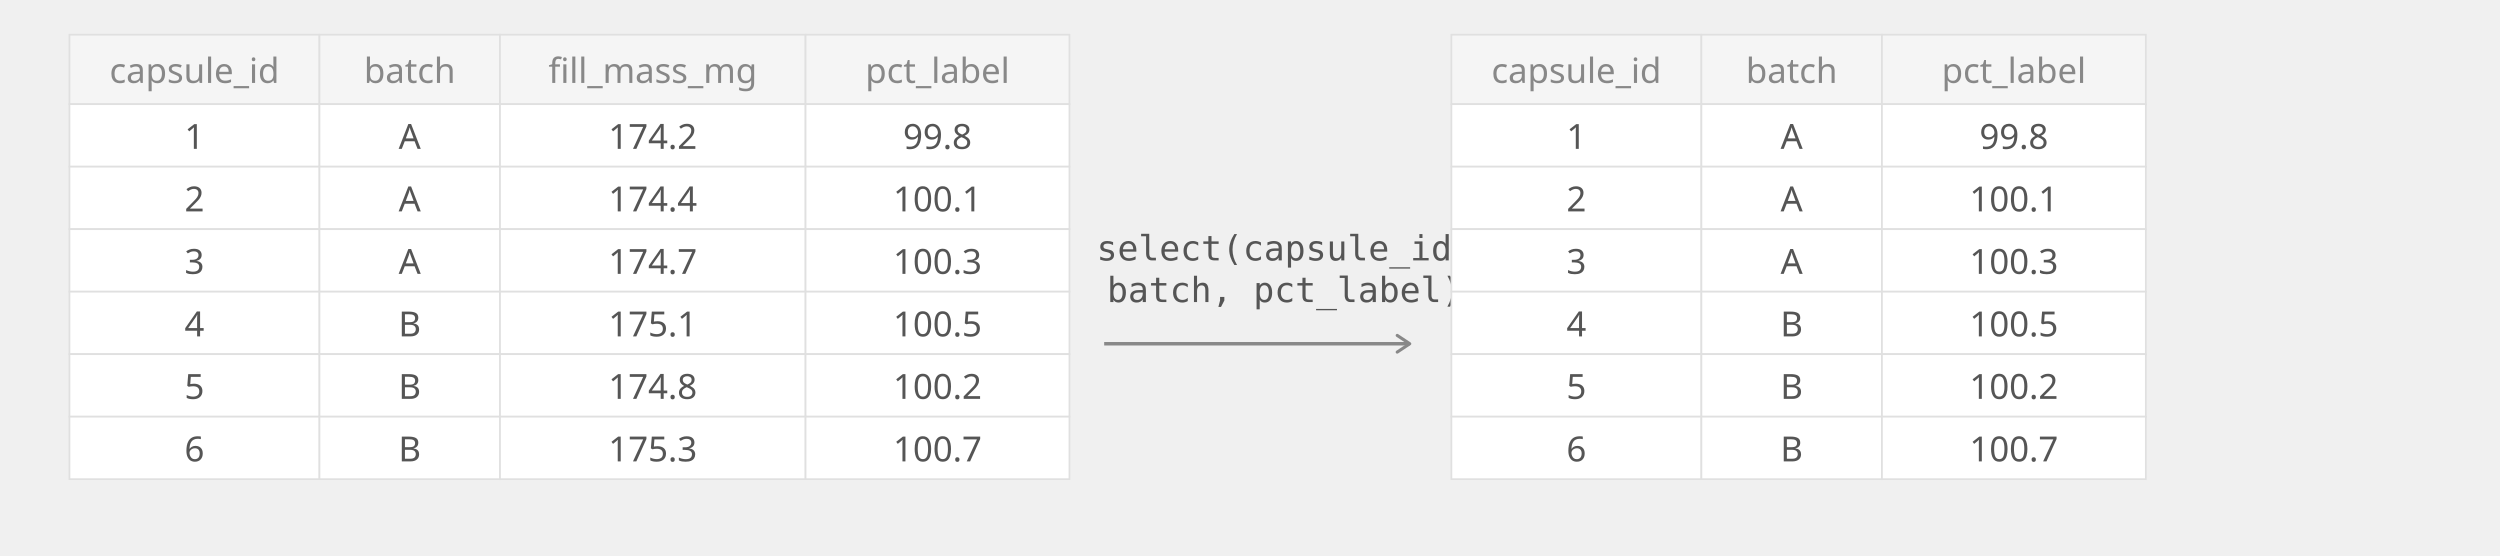
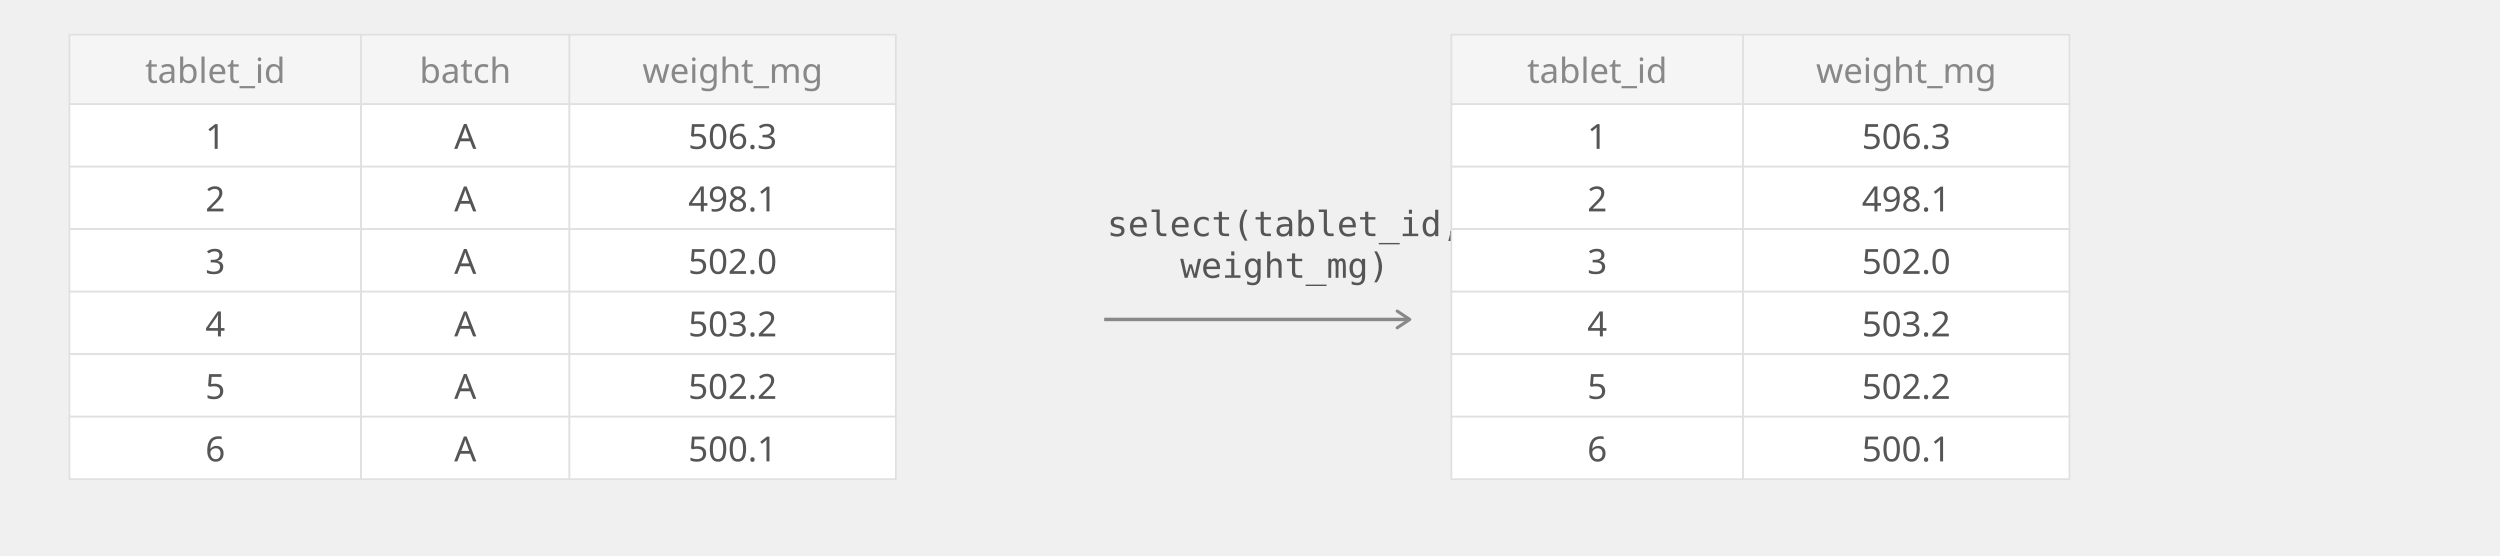
<svg xmlns="http://www.w3.org/2000/svg" width="100%" viewBox="0 0 720 160" role="img">
  <defs>
    <marker id="arrow" viewBox="0 0 10 10" refX="8" refY="5" markerWidth="6" markerHeight="6" orient="auto-start-reverse">
      <path d="M2 1L8 5L2 9" fill="none" stroke="#888" stroke-width="1.5" stroke-linecap="round" stroke-linejoin="round" />
    </marker>
  </defs>
-   <rect x="20" y="10" width="72" height="20" fill="#f5f5f5" stroke="#e0e0e0" stroke-width="0.5" />
-   <rect x="92" y="10" width="52" height="20" fill="#f5f5f5" stroke="#e0e0e0" stroke-width="0.5" />
-   <rect x="144" y="10" width="88" height="20" fill="#f5f5f5" stroke="#e0e0e0" stroke-width="0.5" />
-   <rect x="232" y="10" width="76" height="20" fill="#f5f5f5" stroke="#e0e0e0" stroke-width="0.5" />
-   <text x="56" y="20" text-anchor="middle" dominant-baseline="central" font-family="sans-serif" font-size="10" fill="#888">capsule_id</text>
-   <text x="118" y="20" text-anchor="middle" dominant-baseline="central" font-family="sans-serif" font-size="10" fill="#888">batch</text>
-   <text x="188" y="20" text-anchor="middle" dominant-baseline="central" font-family="sans-serif" font-size="10" fill="#888">fill_mass_mg</text>
-   <text x="270" y="20" text-anchor="middle" dominant-baseline="central" font-family="sans-serif" font-size="10" fill="#888">pct_label</text>
-   <rect x="20" y="30" width="72" height="18" fill="#fff" stroke="#e0e0e0" stroke-width="0.5" />
-   <rect x="92" y="30" width="52" height="18" fill="#fff" stroke="#e0e0e0" stroke-width="0.5" />
-   <rect x="144" y="30" width="88" height="18" fill="#fff" stroke="#e0e0e0" stroke-width="0.5" />
-   <rect x="232" y="30" width="76" height="18" fill="#fff" stroke="#e0e0e0" stroke-width="0.5" />
-   <text x="56" y="39" text-anchor="middle" dominant-baseline="central" font-family="sans-serif" font-size="10" fill="#555">1</text>
-   <text x="118" y="39" text-anchor="middle" dominant-baseline="central" font-family="sans-serif" font-size="10" fill="#555">A</text>
-   <text x="188" y="39" text-anchor="middle" dominant-baseline="central" font-family="sans-serif" font-size="10" fill="#555">174.2</text>
-   <text x="270" y="39" text-anchor="middle" dominant-baseline="central" font-family="sans-serif" font-size="10" fill="#555">99.8</text>
-   <rect x="20" y="48" width="72" height="18" fill="#fff" stroke="#e0e0e0" stroke-width="0.5" />
-   <rect x="92" y="48" width="52" height="18" fill="#fff" stroke="#e0e0e0" stroke-width="0.5" />
-   <rect x="144" y="48" width="88" height="18" fill="#fff" stroke="#e0e0e0" stroke-width="0.5" />
-   <rect x="232" y="48" width="76" height="18" fill="#fff" stroke="#e0e0e0" stroke-width="0.5" />
-   <text x="56" y="57" text-anchor="middle" dominant-baseline="central" font-family="sans-serif" font-size="10" fill="#555">2</text>
-   <text x="118" y="57" text-anchor="middle" dominant-baseline="central" font-family="sans-serif" font-size="10" fill="#555">A</text>
-   <text x="188" y="57" text-anchor="middle" dominant-baseline="central" font-family="sans-serif" font-size="10" fill="#555">174.4</text>
-   <text x="270" y="57" text-anchor="middle" dominant-baseline="central" font-family="sans-serif" font-size="10" fill="#555">100.1</text>
-   <rect x="20" y="66" width="72" height="18" fill="#fff" stroke="#e0e0e0" stroke-width="0.5" />
-   <rect x="92" y="66" width="52" height="18" fill="#fff" stroke="#e0e0e0" stroke-width="0.5" />
-   <rect x="144" y="66" width="88" height="18" fill="#fff" stroke="#e0e0e0" stroke-width="0.5" />
-   <rect x="232" y="66" width="76" height="18" fill="#fff" stroke="#e0e0e0" stroke-width="0.5" />
-   <text x="56" y="75" text-anchor="middle" dominant-baseline="central" font-family="sans-serif" font-size="10" fill="#555">3</text>
-   <text x="118" y="75" text-anchor="middle" dominant-baseline="central" font-family="sans-serif" font-size="10" fill="#555">A</text>
-   <text x="188" y="75" text-anchor="middle" dominant-baseline="central" font-family="sans-serif" font-size="10" fill="#555">174.7</text>
-   <text x="270" y="75" text-anchor="middle" dominant-baseline="central" font-family="sans-serif" font-size="10" fill="#555">100.3</text>
-   <rect x="20" y="84" width="72" height="18" fill="#fff" stroke="#e0e0e0" stroke-width="0.5" />
-   <rect x="92" y="84" width="52" height="18" fill="#fff" stroke="#e0e0e0" stroke-width="0.5" />
-   <rect x="144" y="84" width="88" height="18" fill="#fff" stroke="#e0e0e0" stroke-width="0.5" />
-   <rect x="232" y="84" width="76" height="18" fill="#fff" stroke="#e0e0e0" stroke-width="0.5" />
-   <text x="56" y="93" text-anchor="middle" dominant-baseline="central" font-family="sans-serif" font-size="10" fill="#555">4</text>
-   <text x="118" y="93" text-anchor="middle" dominant-baseline="central" font-family="sans-serif" font-size="10" fill="#555">B</text>
-   <text x="188" y="93" text-anchor="middle" dominant-baseline="central" font-family="sans-serif" font-size="10" fill="#555">175.1</text>
-   <text x="270" y="93" text-anchor="middle" dominant-baseline="central" font-family="sans-serif" font-size="10" fill="#555">100.5</text>
-   <rect x="20" y="102" width="72" height="18" fill="#fff" stroke="#e0e0e0" stroke-width="0.5" />
-   <rect x="92" y="102" width="52" height="18" fill="#fff" stroke="#e0e0e0" stroke-width="0.5" />
-   <rect x="144" y="102" width="88" height="18" fill="#fff" stroke="#e0e0e0" stroke-width="0.5" />
-   <rect x="232" y="102" width="76" height="18" fill="#fff" stroke="#e0e0e0" stroke-width="0.5" />
-   <text x="56" y="111" text-anchor="middle" dominant-baseline="central" font-family="sans-serif" font-size="10" fill="#555">5</text>
-   <text x="118" y="111" text-anchor="middle" dominant-baseline="central" font-family="sans-serif" font-size="10" fill="#555">B</text>
-   <text x="188" y="111" text-anchor="middle" dominant-baseline="central" font-family="sans-serif" font-size="10" fill="#555">174.8</text>
-   <text x="270" y="111" text-anchor="middle" dominant-baseline="central" font-family="sans-serif" font-size="10" fill="#555">100.2</text>
-   <rect x="20" y="120" width="72" height="18" fill="#fff" stroke="#e0e0e0" stroke-width="0.5" />
-   <rect x="92" y="120" width="52" height="18" fill="#fff" stroke="#e0e0e0" stroke-width="0.5" />
-   <rect x="144" y="120" width="88" height="18" fill="#fff" stroke="#e0e0e0" stroke-width="0.5" />
-   <rect x="232" y="120" width="76" height="18" fill="#fff" stroke="#e0e0e0" stroke-width="0.5" />
-   <text x="56" y="129" text-anchor="middle" dominant-baseline="central" font-family="sans-serif" font-size="10" fill="#555">6</text>
-   <text x="118" y="129" text-anchor="middle" dominant-baseline="central" font-family="sans-serif" font-size="10" fill="#555">B</text>
-   <text x="188" y="129" text-anchor="middle" dominant-baseline="central" font-family="sans-serif" font-size="10" fill="#555">175.3</text>
-   <text x="270" y="129" text-anchor="middle" dominant-baseline="central" font-family="sans-serif" font-size="10" fill="#555">100.7</text>
-   <text x="370" y="75" text-anchor="middle" font-family="monospace" font-size="10" fill="#555">select(capsule_id,</text>
-   <text x="370" y="87" text-anchor="middle" font-family="monospace" font-size="10" fill="#555">batch, pct_label)</text>
-   <line x1="318" y1="99" x2="406" y2="99" stroke="#888" stroke-width="1" marker-end="url(#arrow)" />
-   <rect x="418" y="10" width="72" height="20" fill="#f5f5f5" stroke="#e0e0e0" stroke-width="0.5" />
-   <rect x="490" y="10" width="52" height="20" fill="#f5f5f5" stroke="#e0e0e0" stroke-width="0.5" />
-   <rect x="542" y="10" width="76" height="20" fill="#f5f5f5" stroke="#e0e0e0" stroke-width="0.5" />
-   <text x="454" y="20" text-anchor="middle" dominant-baseline="central" font-family="sans-serif" font-size="10" fill="#888">capsule_id</text>
-   <text x="516" y="20" text-anchor="middle" dominant-baseline="central" font-family="sans-serif" font-size="10" fill="#888">batch</text>
-   <text x="580" y="20" text-anchor="middle" dominant-baseline="central" font-family="sans-serif" font-size="10" fill="#888">pct_label</text>
-   <rect x="418" y="30" width="72" height="18" fill="#fff" stroke="#e0e0e0" stroke-width="0.5" />
-   <rect x="490" y="30" width="52" height="18" fill="#fff" stroke="#e0e0e0" stroke-width="0.5" />
-   <rect x="542" y="30" width="76" height="18" fill="#fff" stroke="#e0e0e0" stroke-width="0.5" />
-   <text x="454" y="39" text-anchor="middle" dominant-baseline="central" font-family="sans-serif" font-size="10" fill="#555">1</text>
-   <text x="516" y="39" text-anchor="middle" dominant-baseline="central" font-family="sans-serif" font-size="10" fill="#555">A</text>
-   <text x="580" y="39" text-anchor="middle" dominant-baseline="central" font-family="sans-serif" font-size="10" fill="#555">99.8</text>
-   <rect x="418" y="48" width="72" height="18" fill="#fff" stroke="#e0e0e0" stroke-width="0.5" />
-   <rect x="490" y="48" width="52" height="18" fill="#fff" stroke="#e0e0e0" stroke-width="0.5" />
-   <rect x="542" y="48" width="76" height="18" fill="#fff" stroke="#e0e0e0" stroke-width="0.5" />
-   <text x="454" y="57" text-anchor="middle" dominant-baseline="central" font-family="sans-serif" font-size="10" fill="#555">2</text>
-   <text x="516" y="57" text-anchor="middle" dominant-baseline="central" font-family="sans-serif" font-size="10" fill="#555">A</text>
-   <text x="580" y="57" text-anchor="middle" dominant-baseline="central" font-family="sans-serif" font-size="10" fill="#555">100.1</text>
-   <rect x="418" y="66" width="72" height="18" fill="#fff" stroke="#e0e0e0" stroke-width="0.5" />
-   <rect x="490" y="66" width="52" height="18" fill="#fff" stroke="#e0e0e0" stroke-width="0.5" />
-   <rect x="542" y="66" width="76" height="18" fill="#fff" stroke="#e0e0e0" stroke-width="0.5" />
-   <text x="454" y="75" text-anchor="middle" dominant-baseline="central" font-family="sans-serif" font-size="10" fill="#555">3</text>
-   <text x="516" y="75" text-anchor="middle" dominant-baseline="central" font-family="sans-serif" font-size="10" fill="#555">A</text>
-   <text x="580" y="75" text-anchor="middle" dominant-baseline="central" font-family="sans-serif" font-size="10" fill="#555">100.3</text>
-   <rect x="418" y="84" width="72" height="18" fill="#fff" stroke="#e0e0e0" stroke-width="0.5" />
-   <rect x="490" y="84" width="52" height="18" fill="#fff" stroke="#e0e0e0" stroke-width="0.5" />
-   <rect x="542" y="84" width="76" height="18" fill="#fff" stroke="#e0e0e0" stroke-width="0.5" />
-   <text x="454" y="93" text-anchor="middle" dominant-baseline="central" font-family="sans-serif" font-size="10" fill="#555">4</text>
-   <text x="516" y="93" text-anchor="middle" dominant-baseline="central" font-family="sans-serif" font-size="10" fill="#555">B</text>
-   <text x="580" y="93" text-anchor="middle" dominant-baseline="central" font-family="sans-serif" font-size="10" fill="#555">100.5</text>
-   <rect x="418" y="102" width="72" height="18" fill="#fff" stroke="#e0e0e0" stroke-width="0.5" />
-   <rect x="490" y="102" width="52" height="18" fill="#fff" stroke="#e0e0e0" stroke-width="0.5" />
-   <rect x="542" y="102" width="76" height="18" fill="#fff" stroke="#e0e0e0" stroke-width="0.5" />
-   <text x="454" y="111" text-anchor="middle" dominant-baseline="central" font-family="sans-serif" font-size="10" fill="#555">5</text>
-   <text x="516" y="111" text-anchor="middle" dominant-baseline="central" font-family="sans-serif" font-size="10" fill="#555">B</text>
-   <text x="580" y="111" text-anchor="middle" dominant-baseline="central" font-family="sans-serif" font-size="10" fill="#555">100.2</text>
-   <rect x="418" y="120" width="72" height="18" fill="#fff" stroke="#e0e0e0" stroke-width="0.5" />
-   <rect x="490" y="120" width="52" height="18" fill="#fff" stroke="#e0e0e0" stroke-width="0.5" />
-   <rect x="542" y="120" width="76" height="18" fill="#fff" stroke="#e0e0e0" stroke-width="0.5" />
-   <text x="454" y="129" text-anchor="middle" dominant-baseline="central" font-family="sans-serif" font-size="10" fill="#555">6</text>
-   <text x="516" y="129" text-anchor="middle" dominant-baseline="central" font-family="sans-serif" font-size="10" fill="#555">B</text>
-   <text x="580" y="129" text-anchor="middle" dominant-baseline="central" font-family="sans-serif" font-size="10" fill="#555">100.7</text>
+   <rect x="20" y="10" width="84" height="20" fill="#f5f5f5" stroke="#e0e0e0" stroke-width="0.5" />
+   <rect x="104" y="10" width="60" height="20" fill="#f5f5f5" stroke="#e0e0e0" stroke-width="0.5" />
+   <rect x="164" y="10" width="94" height="20" fill="#f5f5f5" stroke="#e0e0e0" stroke-width="0.5" />
+   <text x="62" y="20" text-anchor="middle" dominant-baseline="central" font-family="sans-serif" font-size="10" fill="#888">tablet_id</text>
+   <text x="134" y="20" text-anchor="middle" dominant-baseline="central" font-family="sans-serif" font-size="10" fill="#888">batch</text>
+   <text x="211" y="20" text-anchor="middle" dominant-baseline="central" font-family="sans-serif" font-size="10" fill="#888">weight_mg</text>
+   <rect x="20" y="30" width="84" height="18" fill="#fff" stroke="#e0e0e0" stroke-width="0.5" />
+   <rect x="104" y="30" width="60" height="18" fill="#fff" stroke="#e0e0e0" stroke-width="0.5" />
+   <rect x="164" y="30" width="94" height="18" fill="#fff" stroke="#e0e0e0" stroke-width="0.5" />
+   <text x="62" y="39" text-anchor="middle" dominant-baseline="central" font-family="sans-serif" font-size="10" fill="#555">1</text>
+   <text x="134" y="39" text-anchor="middle" dominant-baseline="central" font-family="sans-serif" font-size="10" fill="#555">A</text>
+   <text x="211" y="39" text-anchor="middle" dominant-baseline="central" font-family="sans-serif" font-size="10" fill="#555">506.3</text>
+   <rect x="20" y="48" width="84" height="18" fill="#fff" stroke="#e0e0e0" stroke-width="0.5" />
+   <rect x="104" y="48" width="60" height="18" fill="#fff" stroke="#e0e0e0" stroke-width="0.5" />
+   <rect x="164" y="48" width="94" height="18" fill="#fff" stroke="#e0e0e0" stroke-width="0.5" />
+   <text x="62" y="57" text-anchor="middle" dominant-baseline="central" font-family="sans-serif" font-size="10" fill="#555">2</text>
+   <text x="134" y="57" text-anchor="middle" dominant-baseline="central" font-family="sans-serif" font-size="10" fill="#555">A</text>
+   <text x="211" y="57" text-anchor="middle" dominant-baseline="central" font-family="sans-serif" font-size="10" fill="#555">498.1</text>
+   <rect x="20" y="66" width="84" height="18" fill="#fff" stroke="#e0e0e0" stroke-width="0.5" />
+   <rect x="104" y="66" width="60" height="18" fill="#fff" stroke="#e0e0e0" stroke-width="0.5" />
+   <rect x="164" y="66" width="94" height="18" fill="#fff" stroke="#e0e0e0" stroke-width="0.5" />
+   <text x="62" y="75" text-anchor="middle" dominant-baseline="central" font-family="sans-serif" font-size="10" fill="#555">3</text>
+   <text x="134" y="75" text-anchor="middle" dominant-baseline="central" font-family="sans-serif" font-size="10" fill="#555">A</text>
+   <text x="211" y="75" text-anchor="middle" dominant-baseline="central" font-family="sans-serif" font-size="10" fill="#555">502.0</text>
+   <rect x="20" y="84" width="84" height="18" fill="#fff" stroke="#e0e0e0" stroke-width="0.5" />
+   <rect x="104" y="84" width="60" height="18" fill="#fff" stroke="#e0e0e0" stroke-width="0.5" />
+   <rect x="164" y="84" width="94" height="18" fill="#fff" stroke="#e0e0e0" stroke-width="0.5" />
+   <text x="62" y="93" text-anchor="middle" dominant-baseline="central" font-family="sans-serif" font-size="10" fill="#555">4</text>
+   <text x="134" y="93" text-anchor="middle" dominant-baseline="central" font-family="sans-serif" font-size="10" fill="#555">A</text>
+   <text x="211" y="93" text-anchor="middle" dominant-baseline="central" font-family="sans-serif" font-size="10" fill="#555">503.2</text>
+   <rect x="20" y="102" width="84" height="18" fill="#fff" stroke="#e0e0e0" stroke-width="0.5" />
+   <rect x="104" y="102" width="60" height="18" fill="#fff" stroke="#e0e0e0" stroke-width="0.5" />
+   <rect x="164" y="102" width="94" height="18" fill="#fff" stroke="#e0e0e0" stroke-width="0.5" />
+   <text x="62" y="111" text-anchor="middle" dominant-baseline="central" font-family="sans-serif" font-size="10" fill="#555">5</text>
+   <text x="134" y="111" text-anchor="middle" dominant-baseline="central" font-family="sans-serif" font-size="10" fill="#555">A</text>
+   <text x="211" y="111" text-anchor="middle" dominant-baseline="central" font-family="sans-serif" font-size="10" fill="#555">502.2</text>
+   <rect x="20" y="120" width="84" height="18" fill="#fff" stroke="#e0e0e0" stroke-width="0.5" />
+   <rect x="104" y="120" width="60" height="18" fill="#fff" stroke="#e0e0e0" stroke-width="0.5" />
+   <rect x="164" y="120" width="94" height="18" fill="#fff" stroke="#e0e0e0" stroke-width="0.5" />
+   <text x="62" y="129" text-anchor="middle" dominant-baseline="central" font-family="sans-serif" font-size="10" fill="#555">6</text>
+   <text x="134" y="129" text-anchor="middle" dominant-baseline="central" font-family="sans-serif" font-size="10" fill="#555">A</text>
+   <text x="211" y="129" text-anchor="middle" dominant-baseline="central" font-family="sans-serif" font-size="10" fill="#555">500.1</text>
+   <text x="370" y="68" text-anchor="middle" font-family="monospace" font-size="10" fill="#555">select(tablet_id,</text>
+   <text x="370" y="80" text-anchor="middle" font-family="monospace" font-size="10" fill="#555">weight_mg)</text>
+   <line x1="318" y1="92" x2="406" y2="92" stroke="#888" stroke-width="1" marker-end="url(#arrow)" />
+   <rect x="418" y="10" width="84" height="20" fill="#f5f5f5" stroke="#e0e0e0" stroke-width="0.5" />
+   <rect x="502" y="10" width="94" height="20" fill="#f5f5f5" stroke="#e0e0e0" stroke-width="0.5" />
+   <text x="460" y="20" text-anchor="middle" dominant-baseline="central" font-family="sans-serif" font-size="10" fill="#888">tablet_id</text>
+   <text x="549" y="20" text-anchor="middle" dominant-baseline="central" font-family="sans-serif" font-size="10" fill="#888">weight_mg</text>
+   <rect x="418" y="30" width="84" height="18" fill="#fff" stroke="#e0e0e0" stroke-width="0.5" />
+   <rect x="502" y="30" width="94" height="18" fill="#fff" stroke="#e0e0e0" stroke-width="0.5" />
+   <text x="460" y="39" text-anchor="middle" dominant-baseline="central" font-family="sans-serif" font-size="10" fill="#555">1</text>
+   <text x="549" y="39" text-anchor="middle" dominant-baseline="central" font-family="sans-serif" font-size="10" fill="#555">506.3</text>
+   <rect x="418" y="48" width="84" height="18" fill="#fff" stroke="#e0e0e0" stroke-width="0.5" />
+   <rect x="502" y="48" width="94" height="18" fill="#fff" stroke="#e0e0e0" stroke-width="0.5" />
+   <text x="460" y="57" text-anchor="middle" dominant-baseline="central" font-family="sans-serif" font-size="10" fill="#555">2</text>
+   <text x="549" y="57" text-anchor="middle" dominant-baseline="central" font-family="sans-serif" font-size="10" fill="#555">498.1</text>
+   <rect x="418" y="66" width="84" height="18" fill="#fff" stroke="#e0e0e0" stroke-width="0.5" />
+   <rect x="502" y="66" width="94" height="18" fill="#fff" stroke="#e0e0e0" stroke-width="0.5" />
+   <text x="460" y="75" text-anchor="middle" dominant-baseline="central" font-family="sans-serif" font-size="10" fill="#555">3</text>
+   <text x="549" y="75" text-anchor="middle" dominant-baseline="central" font-family="sans-serif" font-size="10" fill="#555">502.0</text>
+   <rect x="418" y="84" width="84" height="18" fill="#fff" stroke="#e0e0e0" stroke-width="0.5" />
+   <rect x="502" y="84" width="94" height="18" fill="#fff" stroke="#e0e0e0" stroke-width="0.5" />
+   <text x="460" y="93" text-anchor="middle" dominant-baseline="central" font-family="sans-serif" font-size="10" fill="#555">4</text>
+   <text x="549" y="93" text-anchor="middle" dominant-baseline="central" font-family="sans-serif" font-size="10" fill="#555">503.2</text>
+   <rect x="418" y="102" width="84" height="18" fill="#fff" stroke="#e0e0e0" stroke-width="0.5" />
+   <rect x="502" y="102" width="94" height="18" fill="#fff" stroke="#e0e0e0" stroke-width="0.5" />
+   <text x="460" y="111" text-anchor="middle" dominant-baseline="central" font-family="sans-serif" font-size="10" fill="#555">5</text>
+   <text x="549" y="111" text-anchor="middle" dominant-baseline="central" font-family="sans-serif" font-size="10" fill="#555">502.2</text>
+   <rect x="418" y="120" width="84" height="18" fill="#fff" stroke="#e0e0e0" stroke-width="0.5" />
+   <rect x="502" y="120" width="94" height="18" fill="#fff" stroke="#e0e0e0" stroke-width="0.5" />
+   <text x="460" y="129" text-anchor="middle" dominant-baseline="central" font-family="sans-serif" font-size="10" fill="#555">6</text>
+   <text x="549" y="129" text-anchor="middle" dominant-baseline="central" font-family="sans-serif" font-size="10" fill="#555">500.1</text>
</svg>
